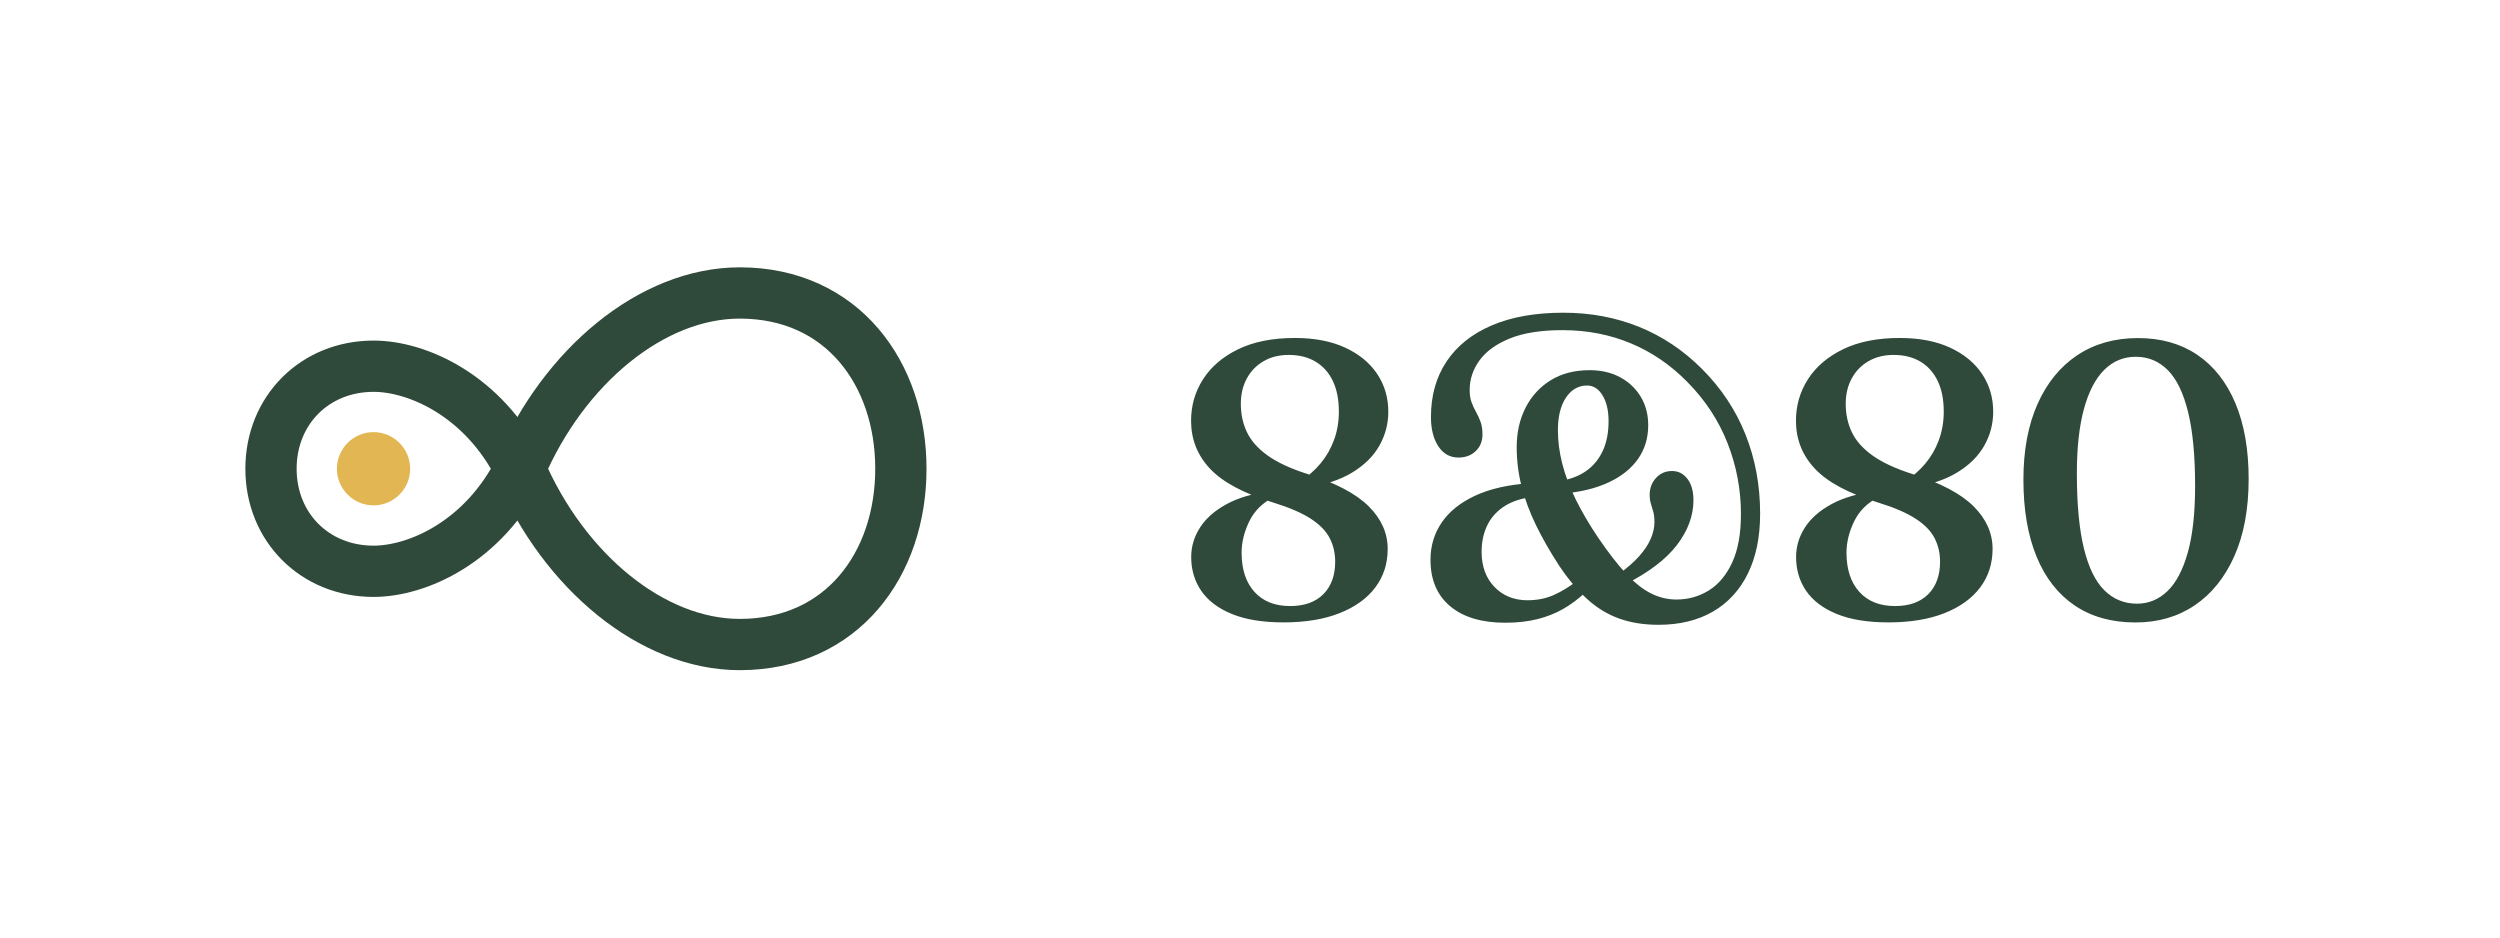
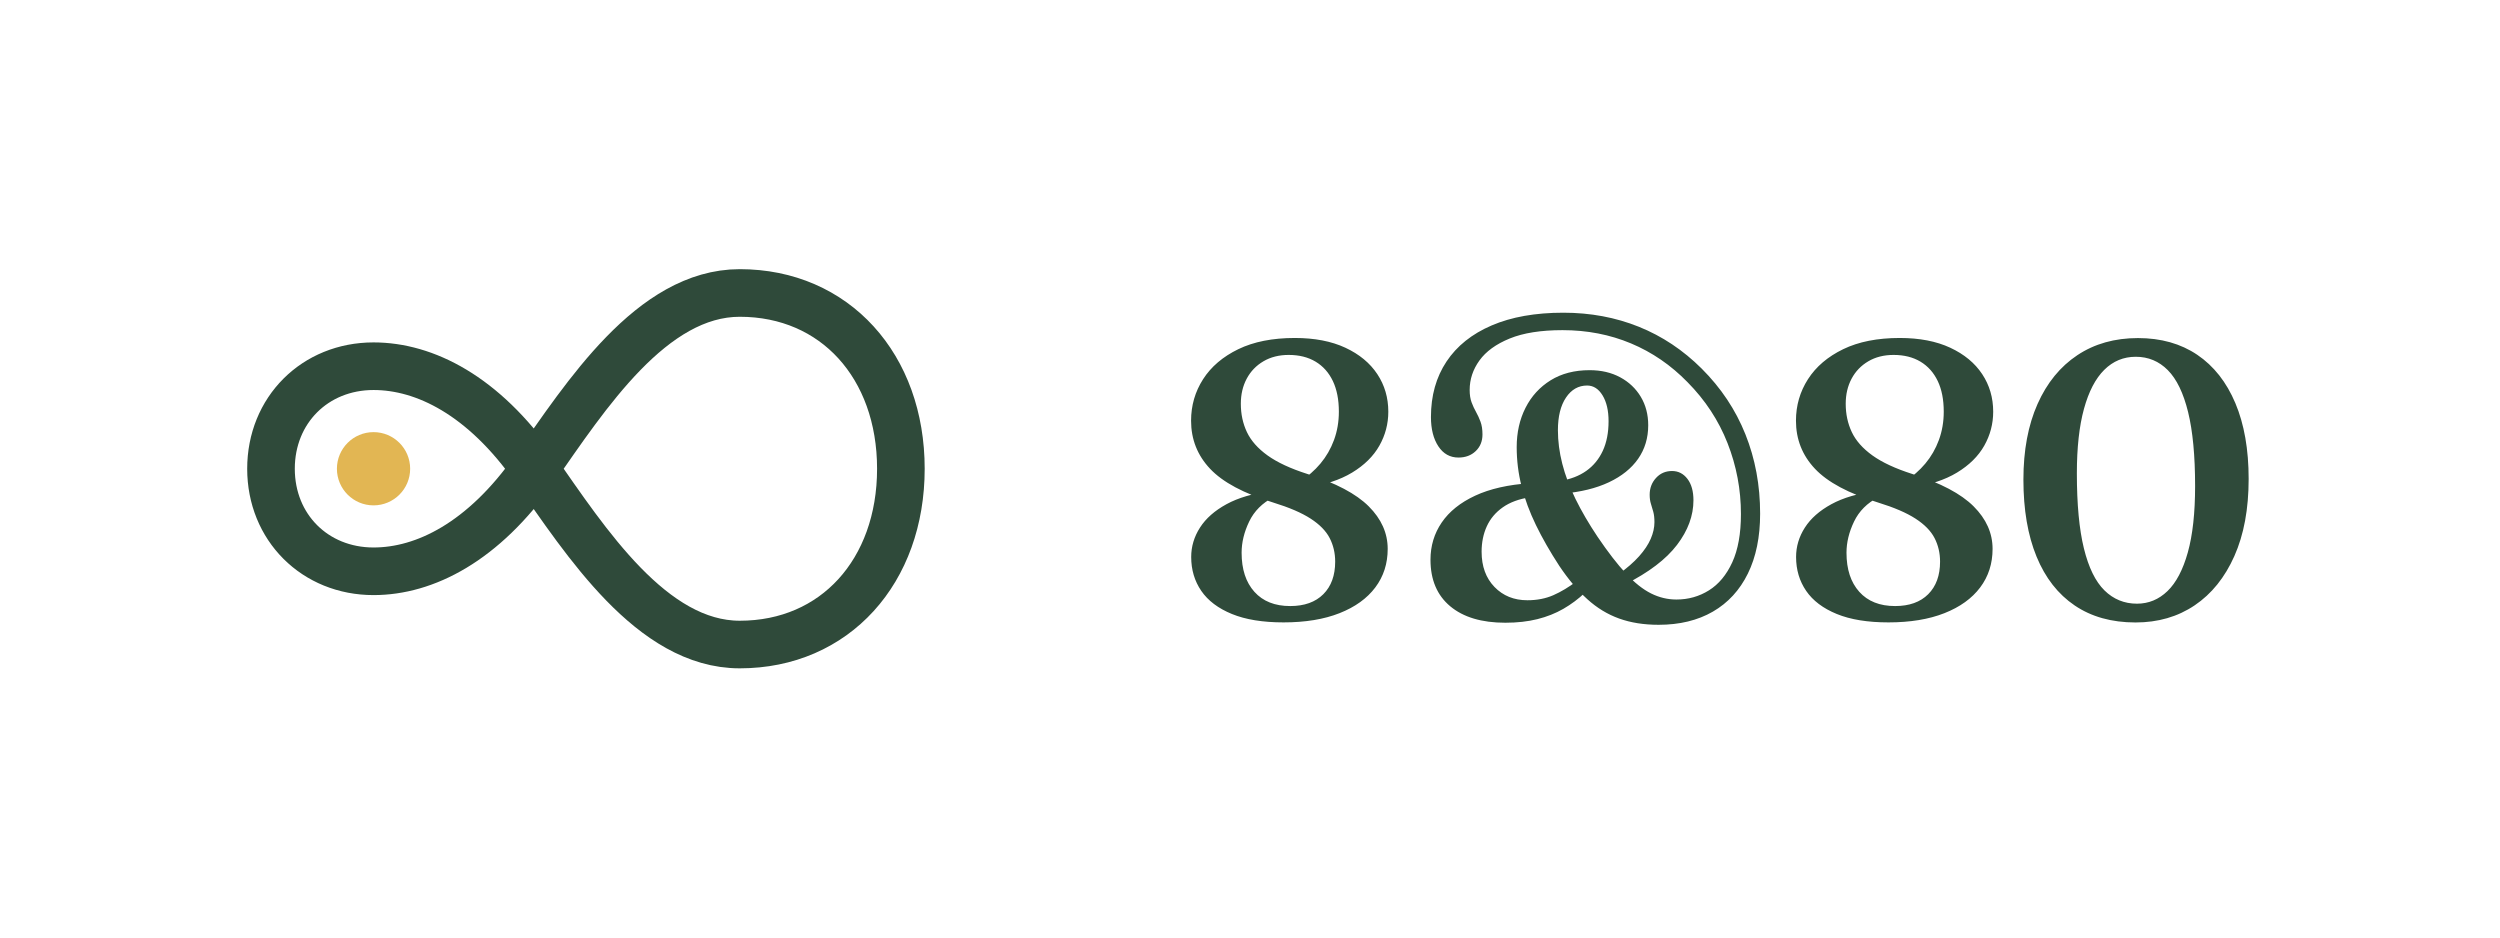
<svg xmlns="http://www.w3.org/2000/svg" viewBox="0 0 256 96" role="img" aria-label="8&amp;80">
  <g transform="translate(24 26.25) scale(.75) translate(-12 -31)">
-     <path d="M51 60C46 50 37 46 31 46C23 46 17 52 17 60C17 68 23 74 31 74C37 74 46 70 51 60C57 46 69 36 81 36C95 36 103 47 103 60C103 73 95 84 81 84C69 84 57 74 51 60Z" fill="none" stroke="#2F4A3A" stroke-width="7" stroke-linejoin="round" />
+     <path d="M53 60C46 50 38 46 31 46C23 46 17 52 17 60C17 68 23 74 31 74C38 74 46 70 53 60C60 50 69 36 81 36C94 36 103 46 103 60C103 74 94 84 81 84C69 84 60 70 53 60Z" fill="none" stroke="#2F4A3A" stroke-width="6.5" stroke-linejoin="round" />
    <circle cx="31" cy="60" r="5" fill="#E2B653" />
  </g>
  <path transform="translate(120 63.17027) scale(0.02 -0.02)" fill="#2F4A3A" d="M571.685 -28.15Q412.458 -28.15 307.347 14.887Q202.235 57.924 150.591 133.176Q98.948 208.429 98.948 306.79Q98.948 387.003 143.953 457.288Q188.958 527.574 279.823 577.143Q370.688 626.713 508.551 644.066L520.127 612.702Q434.477 568.56 395.763 488.131Q357.048 407.702 357.048 328.418Q357.048 201.361 422.513 128.433Q487.977 55.505 605.983 55.505Q714.767 55.505 775.444 116.183Q836.122 176.861 836.122 282.787Q836.122 349.003 807.872 403.647Q779.622 458.292 710.51 503.079Q641.398 547.866 518.314 585.724Q292.882 655.216 195.597 758.428Q98.311 861.639 98.311 1004.492Q98.311 1121.137 159.92 1217.176Q221.53 1313.216 340.038 1370.647Q458.546 1428.079 629.92 1428.079Q781.209 1428.079 888.355 1378.112Q995.501 1328.145 1051.825 1243.0Q1108.149 1157.855 1108.149 1050.571Q1108.149 957.787 1062.47 876.787Q1016.791 795.787 922.821 738.858Q828.851 681.929 685.835 661.716L655.68 693.724Q715.827 731.656 760.58 784.942Q805.333 838.229 830.155 905.8Q854.977 973.371 854.977 1050.942Q854.977 1143.363 824.156 1207.787Q793.335 1272.21 735.979 1306.743Q678.622 1341.276 598.122 1341.276Q524.264 1341.276 468.837 1308.741Q413.409 1276.205 383.231 1219.813Q353.054 1163.421 353.054 1091.137Q353.054 1011.995 384.197 946.138Q415.341 880.281 489.843 826.675Q564.346 773.068 694.712 731.497Q910.786 662.858 1007.896 566.001Q1105.007 469.145 1105.007 348.213Q1105.007 235.213 1041.467 150.747Q977.928 66.281 858.42 19.066Q738.912 -28.15 571.685 -28.15ZM2492.018 -40.437Q2653.318 -40.437 2769.793 26.889Q2886.268 94.216 2949.061 221.725Q3011.853 349.235 3011.853 528.603Q3011.853 746.461 2936.496 934.89Q2861.14 1123.319 2712.413 1271.398Q2569.758 1413.475 2390.926 1485.469Q2212.094 1557.464 2004.504 1557.464Q1789.272 1557.464 1637.511 1492.319Q1485.751 1427.174 1406.103 1307.383Q1326.456 1187.593 1326.456 1023.227Q1326.456 930.871 1364.422 873.369Q1402.387 815.866 1467.319 815.866Q1521.04 815.866 1555.652 848.94Q1590.264 882.013 1590.264 933.874Q1590.264 972.377 1580.229 999.412Q1570.193 1026.448 1557.264 1049.34Q1544.335 1072.232 1534.514 1098.516Q1524.693 1124.8 1524.693 1162.013Q1524.693 1243.437 1574.766 1312.936Q1624.838 1382.434 1729.629 1425.292Q1834.42 1468.15 2000.217 1468.15Q2188.66 1468.15 2350.772 1400.263Q2512.884 1332.377 2640.247 1201.661Q2776.539 1063.942 2845.072 889.41Q2913.605 714.877 2913.605 526.53Q2913.605 376.311 2869.28 279.629Q2824.955 182.948 2749.878 135.946Q2674.802 88.945 2583.37 88.945Q2515.657 88.945 2453.299 120.124Q2390.941 151.303 2325.261 221.696Q2259.581 292.09 2179.365 410.448Q2112.075 511.166 2066.573 603.879Q2021.07 696.593 1998.783 784.337Q1976.496 872.082 1976.496 955.716Q1976.496 1061.566 2017.959 1123.096Q2059.422 1184.626 2125.925 1184.626Q2174.354 1184.626 2205.107 1134.166Q2235.859 1083.705 2235.859 1002.139Q2235.859 913.932 2206.182 850.078Q2176.504 786.224 2121.611 747.474Q2066.717 708.724 1988.499 696.295L1999.859 631.134Q2139.51 643.063 2237.62 689.314Q2335.731 735.566 2387.303 809.601Q2438.875 883.637 2438.875 981.35Q2438.875 1063.281 2400.873 1126.82Q2362.87 1190.358 2295.329 1226.788Q2227.788 1263.219 2138.709 1263.219Q2022.849 1263.219 1939.381 1211.504Q1855.914 1159.79 1810.698 1070.647Q1765.483 981.505 1765.483 869.221Q1765.483 766.716 1790.487 668.429Q1815.491 570.142 1864.103 469.999Q1912.715 369.855 1983.862 260.781Q2053.22 157.568 2127.184 90.567Q2201.149 23.566 2290.079 -8.436Q2379.01 -40.437 2492.018 -40.437ZM2285.993 217.879 2320.578 166.579Q2502.233 258.224 2586.345 368.687Q2670.457 479.15 2670.457 597.219Q2670.457 666.432 2639.673 706.683Q2608.889 746.934 2560.744 746.934Q2511.241 746.934 2478.777 711.361Q2446.312 675.787 2446.312 625.568Q2446.312 599.213 2452.703 579.072Q2459.094 558.932 2464.914 537.684Q2470.733 516.437 2470.733 485.084Q2470.733 443.94 2451.802 399.942Q2432.87 355.945 2392.221 310.377Q2351.573 264.808 2285.993 217.879ZM1834.854 612.631V684.582Q1666.198 673.437 1552.69 620.579Q1439.182 567.721 1381.643 483.399Q1324.103 399.076 1324.103 292.647Q1324.103 138.855 1425.002 54.497Q1525.901 -29.861 1707.483 -29.861Q1797.983 -29.861 1871.234 -11.574Q1944.485 6.713 2004.524 41.358Q2064.562 76.003 2115.351 124.076L2073.122 183.093Q2011.972 136.945 1953.043 111.086Q1894.114 85.227 1820.188 85.227Q1717.625 85.227 1651.733 153.295Q1585.841 221.363 1585.841 333.639Q1585.841 405.639 1612.484 463.922Q1639.127 522.205 1694.38 561.096Q1749.633 599.987 1834.854 612.631ZM3668.685 -28.15Q3509.458 -28.15 3404.347 14.887Q3299.235 57.924 3247.591 133.176Q3195.948 208.429 3195.948 306.79Q3195.948 387.003 3240.953 457.288Q3285.958 527.574 3376.823 577.143Q3467.688 626.713 3605.551 644.066L3617.127 612.702Q3531.477 568.56 3492.763 488.131Q3454.048 407.702 3454.048 328.418Q3454.048 201.361 3519.513 128.433Q3584.977 55.505 3702.983 55.505Q3811.767 55.505 3872.444 116.183Q3933.122 176.861 3933.122 282.787Q3933.122 349.003 3904.872 403.647Q3876.622 458.292 3807.51 503.079Q3738.398 547.866 3615.314 585.724Q3389.882 655.216 3292.597 758.428Q3195.311 861.639 3195.311 1004.492Q3195.311 1121.137 3256.92 1217.176Q3318.53 1313.216 3437.038 1370.647Q3555.546 1428.079 3726.92 1428.079Q3878.209 1428.079 3985.355 1378.112Q4092.501 1328.145 4148.825 1243.0Q4205.149 1157.855 4205.149 1050.571Q4205.149 957.787 4159.47 876.787Q4113.791 795.787 4019.821 738.858Q3925.851 681.929 3782.835 661.716L3752.68 693.724Q3812.827 731.656 3857.58 784.942Q3902.333 838.229 3927.155 905.8Q3951.977 973.371 3951.977 1050.942Q3951.977 1143.363 3921.156 1207.787Q3890.335 1272.21 3832.979 1306.743Q3775.622 1341.276 3695.122 1341.276Q3621.264 1341.276 3565.837 1308.741Q3510.409 1276.205 3480.231 1219.813Q3450.054 1163.421 3450.054 1091.137Q3450.054 1011.995 3481.197 946.138Q3512.341 880.281 3586.843 826.675Q3661.346 773.068 3791.712 731.497Q4007.786 662.858 4104.896 566.001Q4202.007 469.145 4202.007 348.213Q4202.007 235.213 4138.467 150.747Q4074.928 66.281 3955.42 19.066Q3835.912 -28.15 3668.685 -28.15ZM4946.483 1427.579Q5123.42 1427.579 5250.141 1341.828Q5376.862 1256.076 5444.973 1094.54Q5513.083 933.003 5513.083 706.361Q5513.083 475.716 5439.9 311.284Q5366.717 146.853 5236.709 59.172Q5106.701 -28.508 4933.835 -28.508Q4750.967 -28.508 4622.565 58.421Q4494.164 145.35 4427.016 308.958Q4359.869 472.566 4359.869 702.853Q4359.869 927.5 4432.195 1090.038Q4504.521 1252.576 4636.174 1340.078Q4767.827 1427.579 4946.483 1427.579ZM5238.92 669.863Q5238.92 902.642 5203.06 1048.78Q5167.201 1194.918 5099.234 1263.38Q5031.267 1331.842 4935.122 1331.842Q4841.333 1331.842 4773.828 1264.913Q4706.324 1197.984 4669.928 1065.2Q4633.532 932.416 4633.532 734.492Q4633.532 497.784 4669.57 350.79Q4705.609 203.795 4774.755 135.727Q4843.901 67.658 4941.333 67.658Q5030.622 67.658 5097.412 132.052Q5164.201 196.445 5201.56 329.944Q5238.92 463.442 5238.92 669.863Z" />
</svg>
